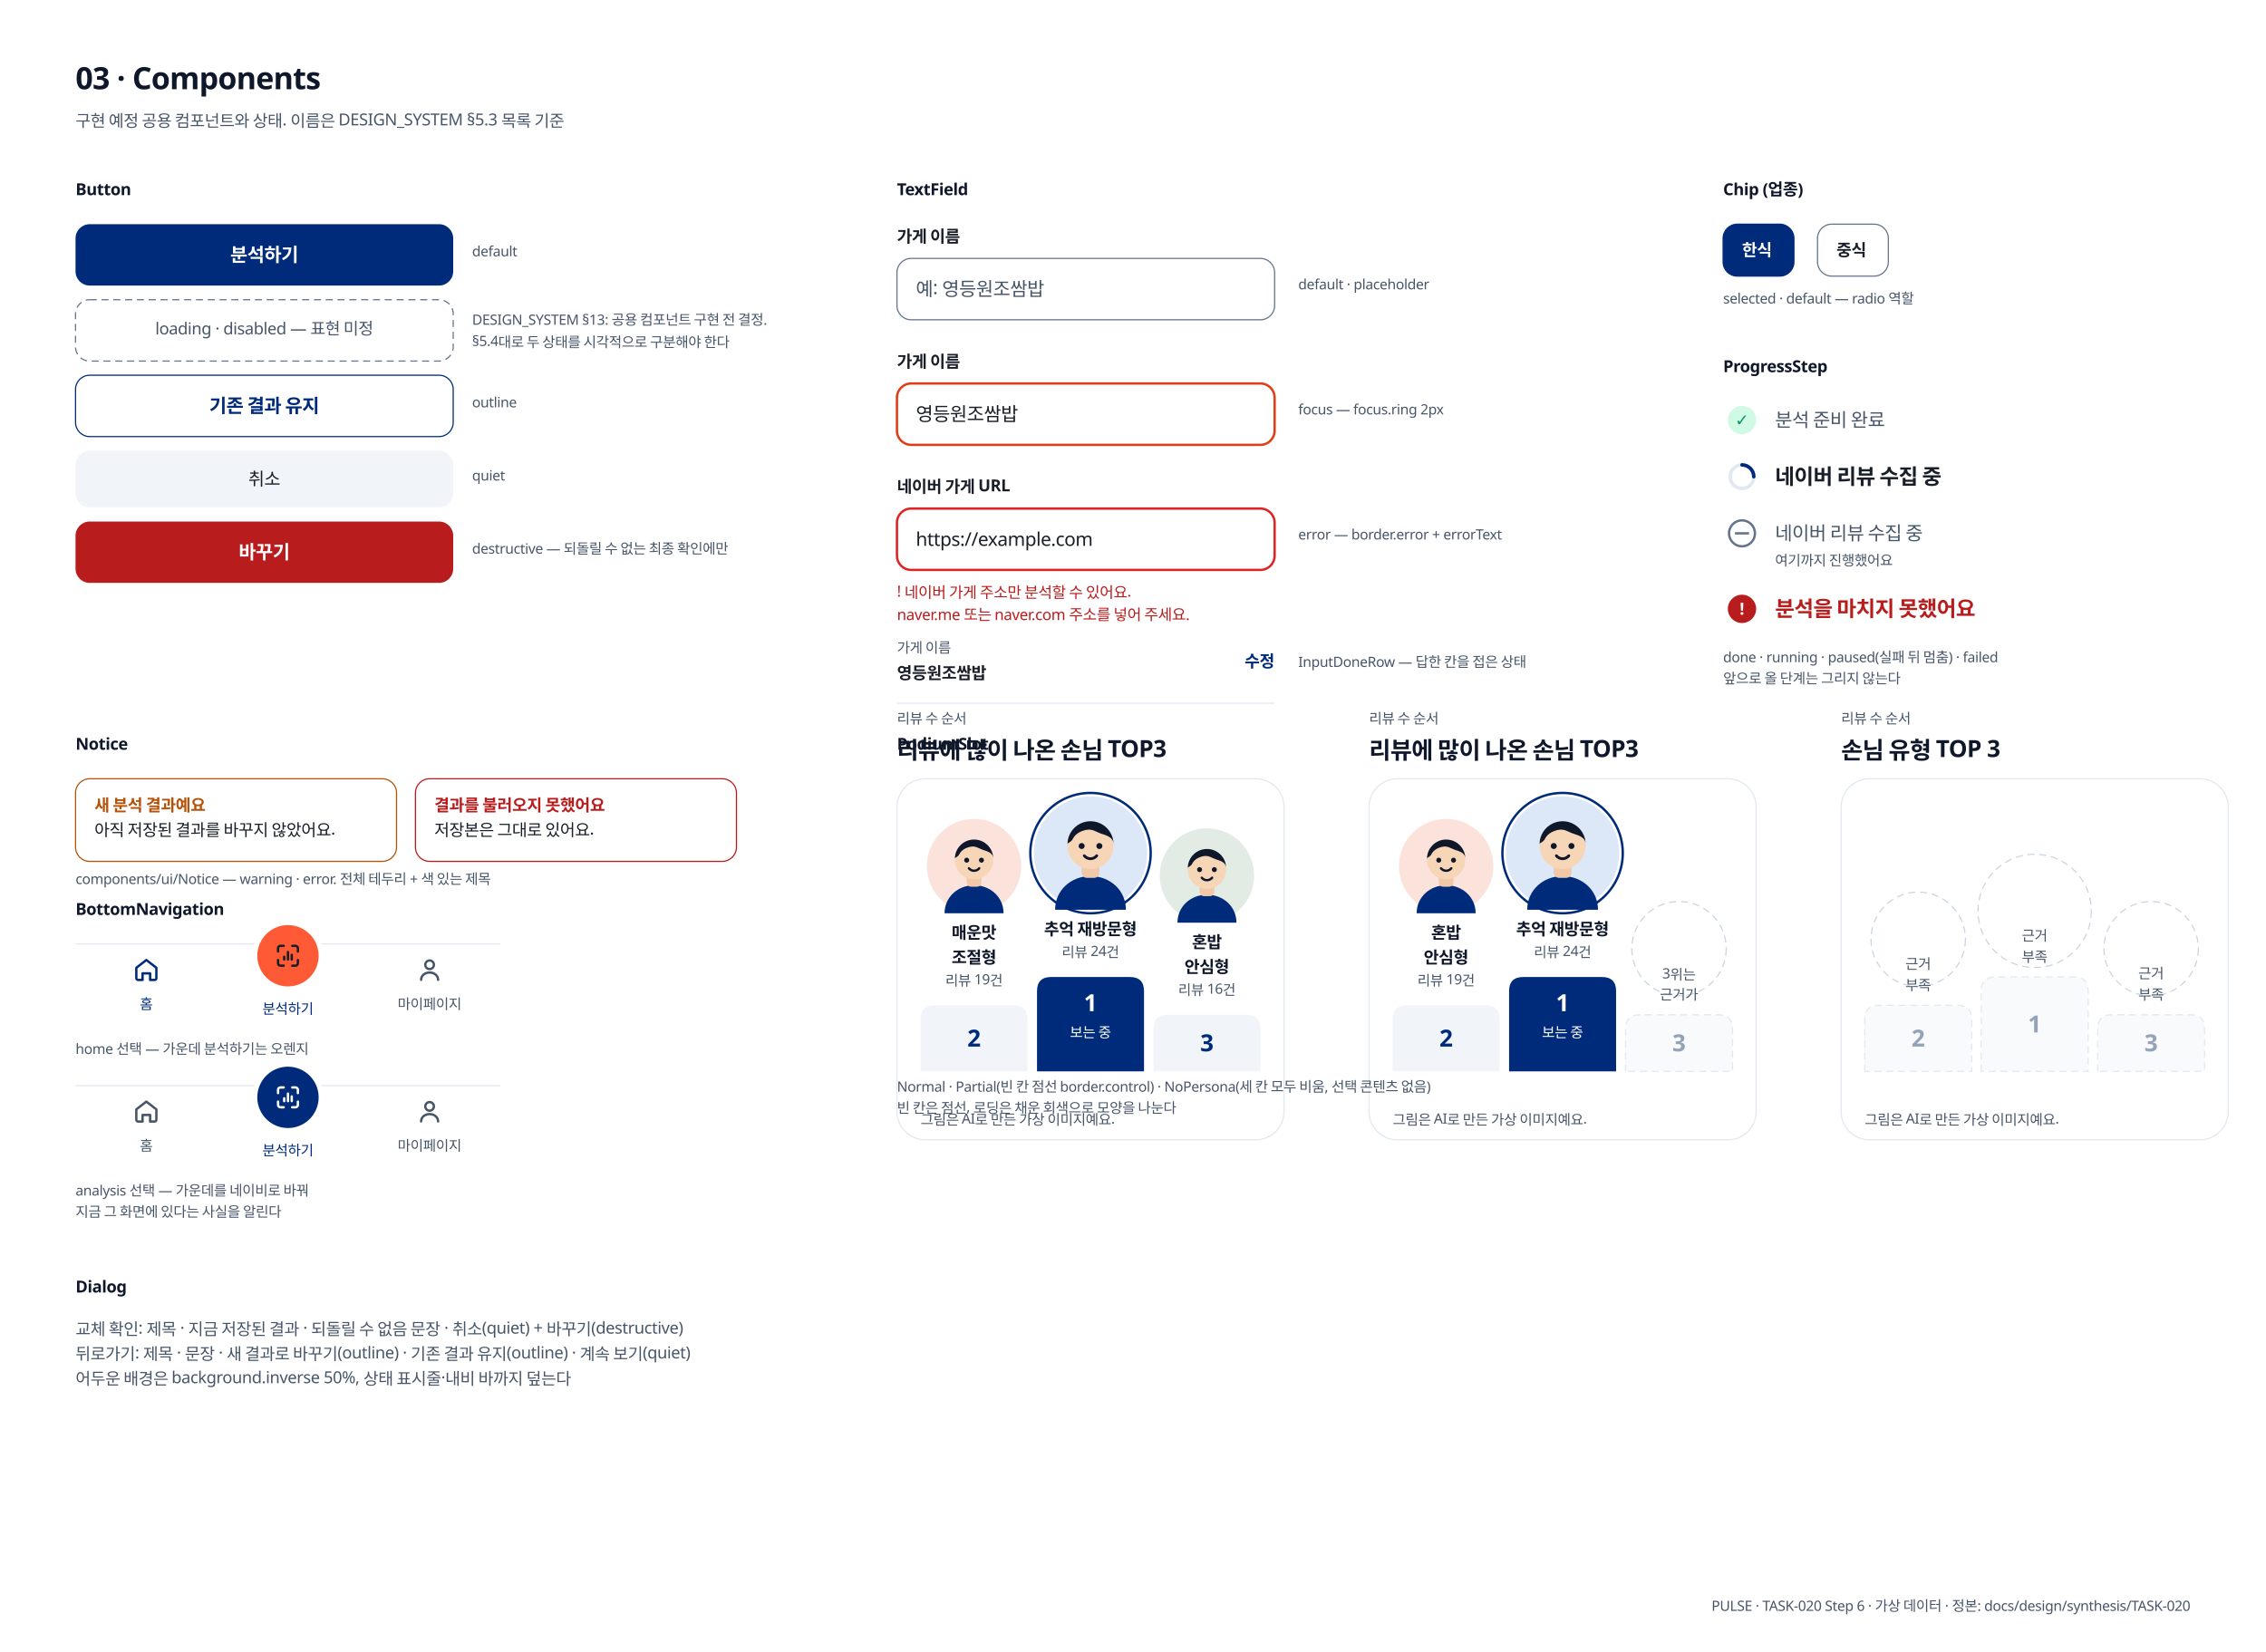
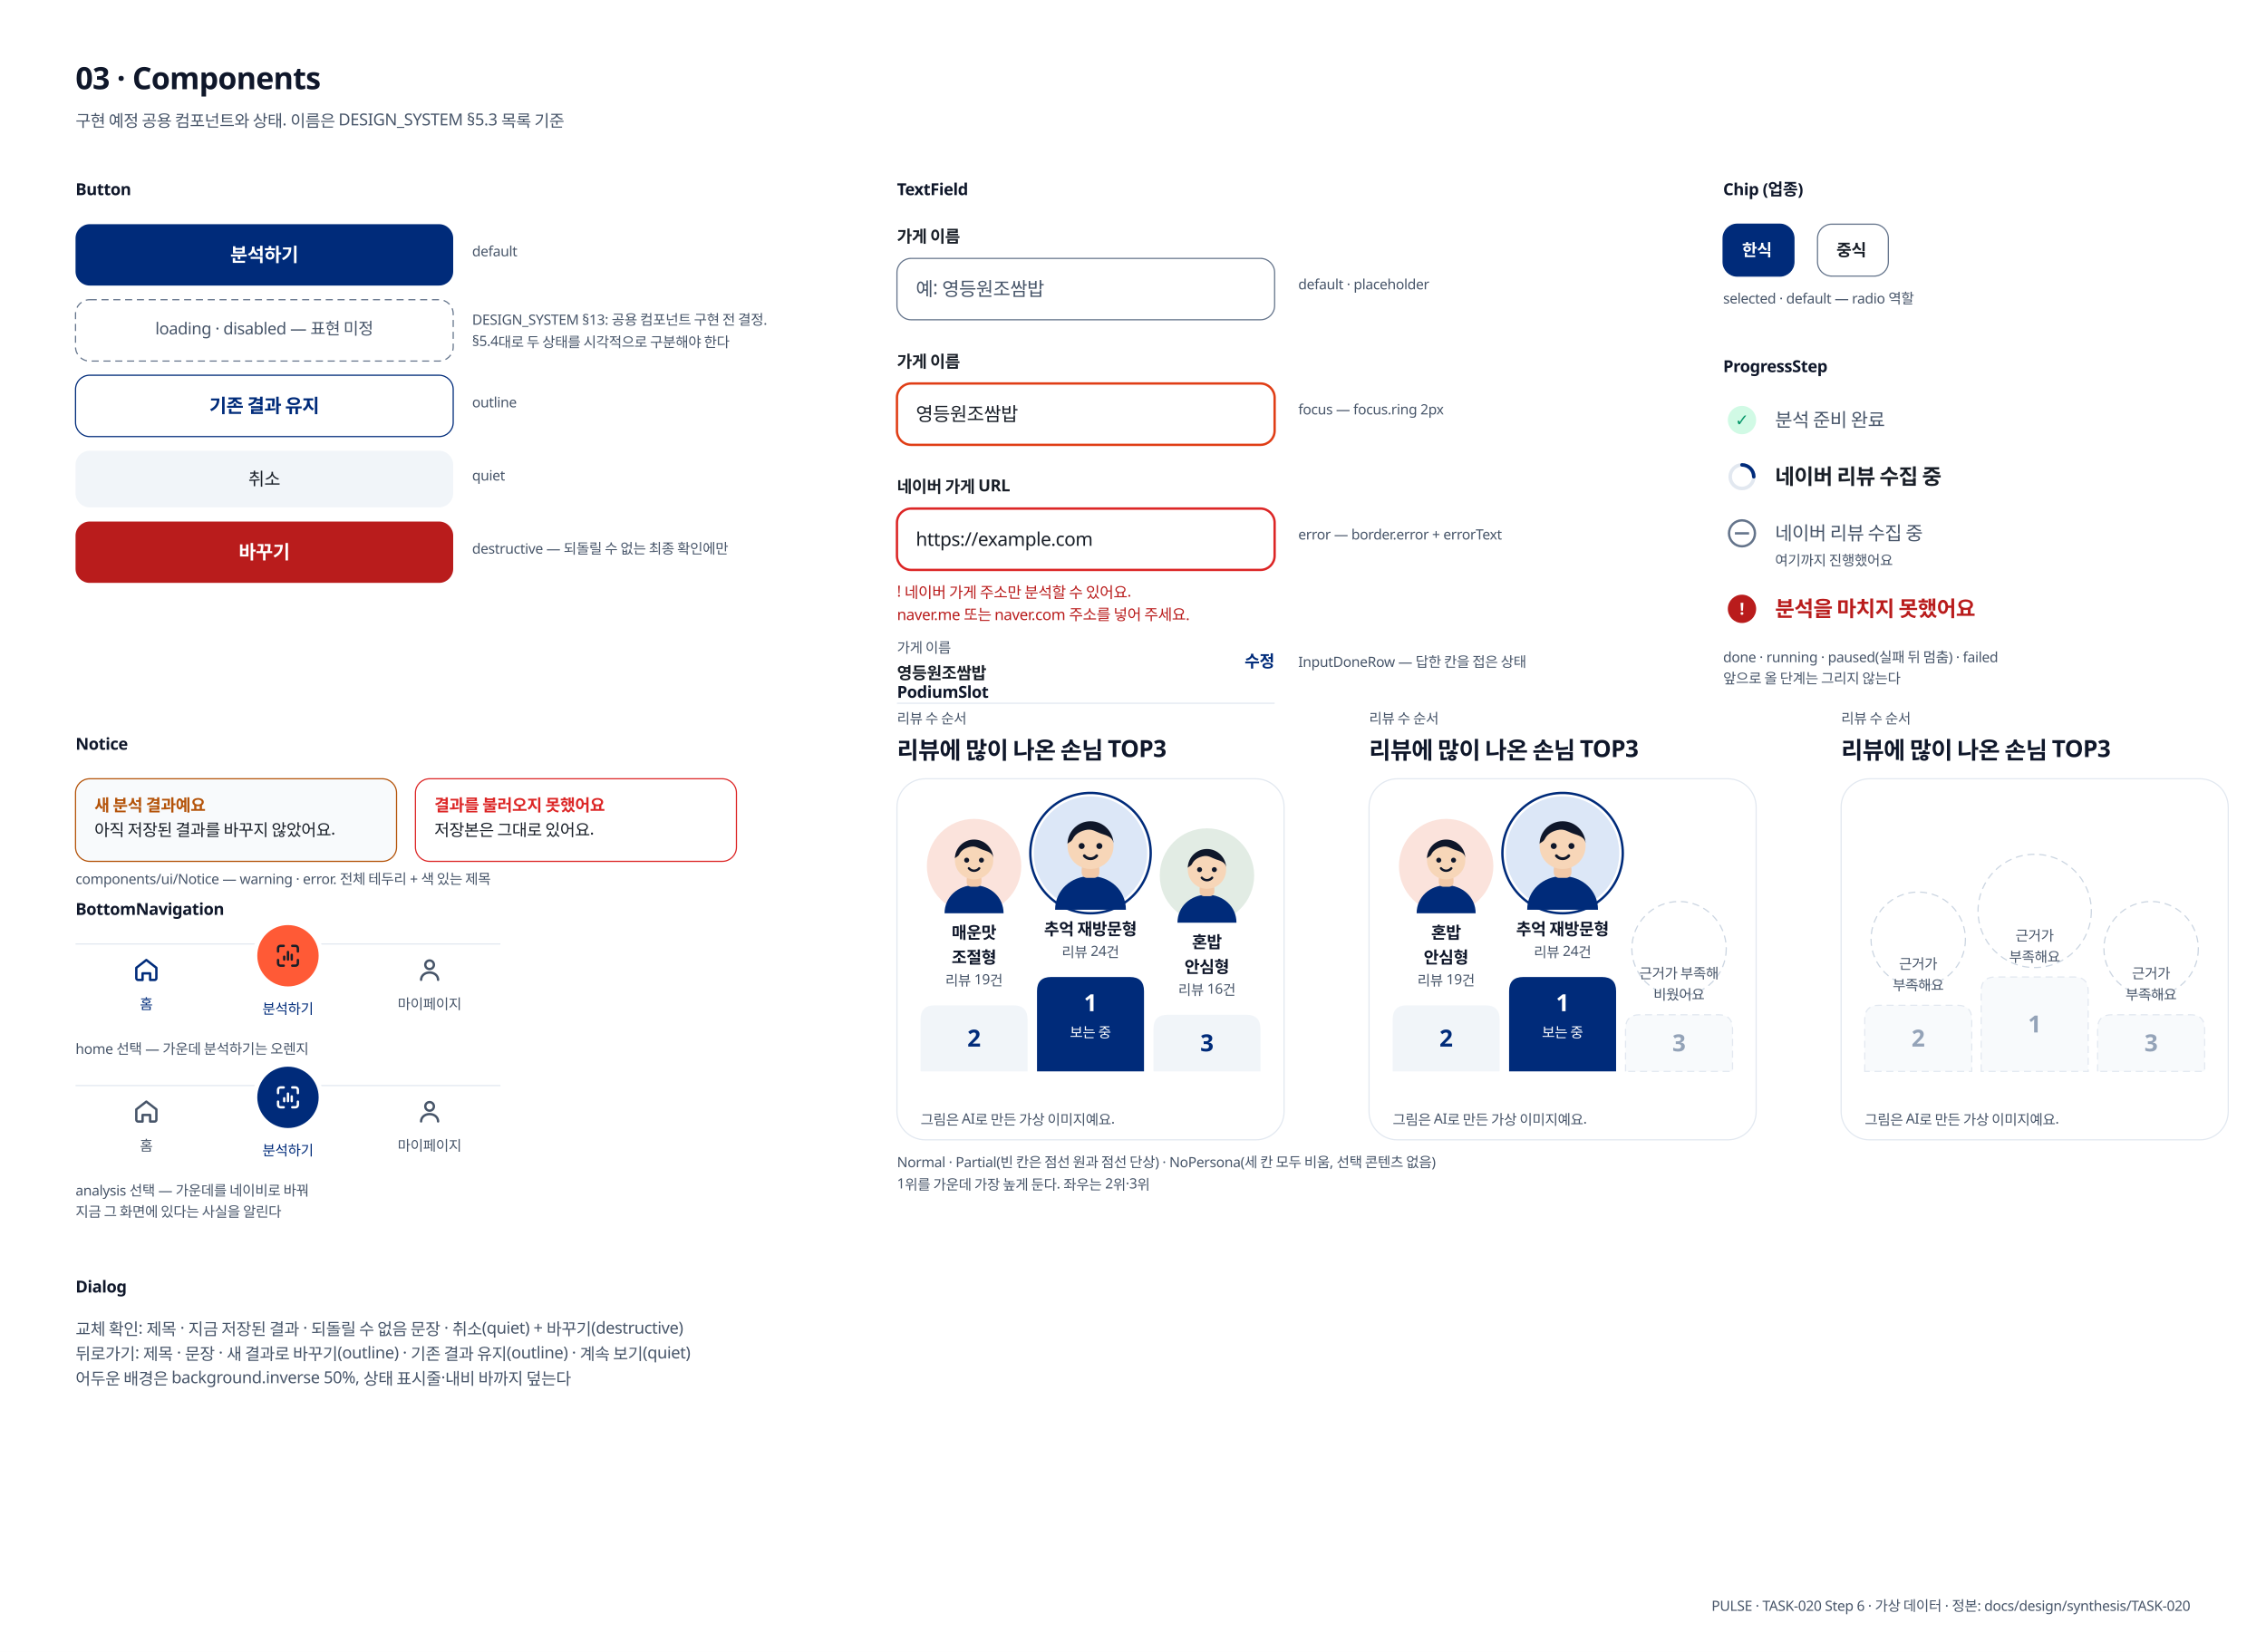
<svg xmlns="http://www.w3.org/2000/svg" width="1920" height="1400" viewBox="0 0 1920 1400">
  <rect x="0" y="0" width="1920" height="1400" rx="0" fill="#FFFFFF" />
  <text x="64" y="75.6" font-family="Pretendard" font-size="26" font-weight="600" letter-spacing="-0.52" fill="#0F172A" text-anchor="start">03 · Components</text>
  <text x="64" y="107.4" font-family="Pretendard" font-size="14" font-weight="400" letter-spacing="-0.28" fill="#475569" text-anchor="start">구현 예정 공용 컴포넌트와 상태. 이름은 DESIGN_SYSTEM §5.3 목록 기준</text>
  <text x="64" y="165.4" font-family="Pretendard" font-size="14" font-weight="700" letter-spacing="-0.28" fill="#0F172A" text-anchor="start">Button</text>
  <g id="Button/Primary/분석하기">
    <rect x="64" y="190" width="320" height="52" rx="12" fill="#002B7A" />
    <text x="224" y="221.6" font-family="Pretendard" font-size="16" font-weight="600" letter-spacing="-0.32" fill="#FFFFFF" text-anchor="middle">분석하기</text>
  </g>
  <text x="400" y="217.2" font-family="Pretendard" font-size="12" font-weight="400" letter-spacing="-0.24" fill="#475569" text-anchor="start">default</text>
  <rect x="64" y="254" width="320" height="52" rx="12" fill="none" stroke="#64748B" stroke-width="1" stroke-dasharray="6 4" />
  <text x="224" y="283.4" font-family="Pretendard" font-size="14" font-weight="400" letter-spacing="-0.28" fill="#475569" text-anchor="middle">loading · disabled — 표현 미정</text>
  <text x="400" y="275.2" font-family="Pretendard" font-size="12" font-weight="400" letter-spacing="-0.24" fill="#475569" text-anchor="start">DESIGN_SYSTEM §13: 공용 컴포넌트 구현 전 결정.</text>
  <text x="400" y="293.2" font-family="Pretendard" font-size="12" font-weight="400" letter-spacing="-0.24" fill="#475569" text-anchor="start">§5.4대로 두 상태를 시각적으로 구분해야 한다</text>
  <g id="Button/Outline/기존 결과 유지">
    <rect x="64" y="318" width="320" height="52" rx="12" fill="#FFFFFF" stroke="#002B7A" stroke-width="1" />
    <text x="224" y="349.6" font-family="Pretendard" font-size="16" font-weight="600" letter-spacing="-0.32" fill="#002B7A" text-anchor="middle">기존 결과 유지</text>
  </g>
  <text x="400" y="345.2" font-family="Pretendard" font-size="12" font-weight="400" letter-spacing="-0.24" fill="#475569" text-anchor="start">outline</text>
  <g id="Button/Quiet/취소">
    <rect x="64" y="382" width="320" height="48" rx="12" fill="#F1F5F9" />
    <text x="224" y="411.3" font-family="Pretendard" font-size="15" font-weight="500" letter-spacing="-0.3" fill="#191F28" text-anchor="middle">취소</text>
  </g>
  <text x="400" y="407.2" font-family="Pretendard" font-size="12" font-weight="400" letter-spacing="-0.24" fill="#475569" text-anchor="start">quiet</text>
  <g id="Button/Primary/바꾸기">
    <rect x="64" y="442" width="320" height="52" rx="12" fill="#B91C1C" />
    <text x="224" y="473.6" font-family="Pretendard" font-size="16" font-weight="600" letter-spacing="-0.32" fill="#FFFFFF" text-anchor="middle">바꾸기</text>
  </g>
  <text x="400" y="469.2" font-family="Pretendard" font-size="12" font-weight="400" letter-spacing="-0.24" fill="#475569" text-anchor="start">destructive — 되돌릴 수 없는 최종 확인에만</text>
  <text x="760" y="165.4" font-family="Pretendard" font-size="14" font-weight="700" letter-spacing="-0.28" fill="#0F172A" text-anchor="start">TextField</text>
  <g id="TextField/default/가게 이름">
    <text x="760" y="205.4" font-family="Pretendard" font-size="14" font-weight="600" letter-spacing="-0.28" fill="#191F28" text-anchor="start">가게 이름</text>
    <rect x="760" y="219" width="320" height="52" rx="12" fill="#FFFFFF" stroke="#64748B" stroke-width="1" />
    <text x="776" y="250.6" font-family="Pretendard" font-size="16" font-weight="400" letter-spacing="-0.32" fill="#475569" text-anchor="start">예: 영등원조쌈밥</text>
  </g>
  <text x="1100" y="245.2" font-family="Pretendard" font-size="12" font-weight="400" letter-spacing="-0.24" fill="#475569" text-anchor="start">default · placeholder</text>
  <g id="TextField/focus/가게 이름">
    <text x="760" y="311.4" font-family="Pretendard" font-size="14" font-weight="600" letter-spacing="-0.28" fill="#191F28" text-anchor="start">가게 이름</text>
    <rect x="760" y="325" width="320" height="52" rx="12" fill="#FFFFFF" stroke="#E03E16" stroke-width="2" />
    <text x="776" y="356.6" font-family="Pretendard" font-size="16" font-weight="400" letter-spacing="-0.32" fill="#191F28" text-anchor="start">영등원조쌈밥</text>
  </g>
  <text x="1100" y="351.2" font-family="Pretendard" font-size="12" font-weight="400" letter-spacing="-0.24" fill="#475569" text-anchor="start">focus — focus.ring 2px</text>
  <g id="TextField/error/네이버 가게 URL">
    <text x="760" y="417.4" font-family="Pretendard" font-size="14" font-weight="600" letter-spacing="-0.28" fill="#191F28" text-anchor="start">네이버 가게 URL</text>
    <rect x="760" y="431" width="320" height="52" rx="12" fill="#FFFFFF" stroke="#DC2626" stroke-width="2" />
    <text x="776" y="462.6" font-family="Pretendard" font-size="16" font-weight="400" letter-spacing="-0.32" fill="#191F28" text-anchor="start">https://example.com</text>
    <text x="760" y="505.6" font-family="Pretendard" font-size="13" font-weight="500" letter-spacing="-0.26" fill="#B91C1C" text-anchor="start">! 네이버 가게 주소만 분석할 수 있어요.</text>
    <text x="760" y="525.5" font-family="Pretendard" font-size="13" font-weight="500" letter-spacing="-0.26" fill="#B91C1C" text-anchor="start">   naver.me 또는 naver.com 주소를 넣어 주세요.</text>
  </g>
  <text x="1100" y="457.2" font-family="Pretendard" font-size="12" font-weight="400" letter-spacing="-0.24" fill="#475569" text-anchor="start">error — border.error + errorText</text>
  <g id="InputDoneRow/가게 이름">
    <text x="760" y="553.2" font-family="Pretendard" font-size="12" font-weight="400" letter-spacing="-0.24" fill="#475569" text-anchor="start">가게 이름</text>
    <text x="760" y="575.4" font-family="Pretendard" font-size="14" font-weight="700" letter-spacing="-0.28" fill="#191F28" text-anchor="start">영등원조쌈밥</text>
    <text x="1080" y="565.4" font-family="Pretendard" font-size="14" font-weight="600" letter-spacing="-0.28" fill="#002B7A" text-anchor="end">수정</text>
    <line x1="760" y1="596" x2="1080" y2="596" stroke="#E2E8F0" stroke-width="1" />
  </g>
  <text x="1100" y="565.2" font-family="Pretendard" font-size="12" font-weight="400" letter-spacing="-0.24" fill="#475569" text-anchor="start">InputDoneRow — 답한 칸을 접은 상태</text>
  <text x="1460" y="165.4" font-family="Pretendard" font-size="14" font-weight="700" letter-spacing="-0.28" fill="#0F172A" text-anchor="start">Chip (업종)</text>
  <g id="Chip/Selected/한식">
    <rect x="1460" y="190" width="60" height="44" rx="12" fill="#002B7A" stroke="#002B7A" stroke-width="1" />
    <text x="1476" y="216.9" font-family="Pretendard" font-size="14" font-weight="600" letter-spacing="-0.28" fill="#FFFFFF" text-anchor="start">한식</text>
  </g>
  <g id="Chip/Default/중식">
    <rect x="1540" y="190" width="60" height="44" rx="12" fill="#FFFFFF" stroke="#64748B" stroke-width="1" />
    <text x="1556" y="216.9" font-family="Pretendard" font-size="14" font-weight="600" letter-spacing="-0.28" fill="#191F28" text-anchor="start">중식</text>
  </g>
  <text x="1460" y="257.2" font-family="Pretendard" font-size="12" font-weight="400" letter-spacing="-0.24" fill="#475569" text-anchor="start">selected · default — radio 역할</text>
  <text x="1460" y="315.4" font-family="Pretendard" font-size="14" font-weight="700" letter-spacing="-0.28" fill="#0F172A" text-anchor="start">ProgressStep</text>
  <g id="ProgressStep/done">
    <circle cx="1476" cy="356" r="12" fill="#D1FAE5" />
    <text x="1476" y="360.9" font-family="Pretendard" font-size="14" font-weight="700" letter-spacing="-0.28" fill="#059669" text-anchor="middle">✓</text>
    <text x="1504" y="361.6" font-family="Pretendard" font-size="16" font-weight="400" letter-spacing="-0.32" fill="#475569" text-anchor="start">분석 준비 완료</text>
  </g>
  <g id="ProgressStep/running">
    <circle cx="1476" cy="404" r="10" fill="none" stroke="#E2E8F0" stroke-width="3" />
    <path d="M 1476 394 A 10 10 0 0 1 1486 404" fill="none" stroke="#002B7A" stroke-width="3" stroke-linecap="round" />
    <text x="1504" y="410.3" font-family="Pretendard" font-size="18" font-weight="700" letter-spacing="-0.36" fill="#191F28" text-anchor="start">네이버 리뷰 수집 중</text>
  </g>
  <g id="ProgressStep/paused">
    <circle cx="1476" cy="452" r="11" fill="none" stroke="#64748B" stroke-width="2" />
    <rect x="1470" y="451" width="12" height="2" rx="0" fill="#64748B" />
    <text x="1504" y="457.6" font-family="Pretendard" font-size="16" font-weight="400" letter-spacing="-0.32" fill="#475569" text-anchor="start">네이버 리뷰 수집 중</text>
    <text x="1504" y="479.2" font-family="Pretendard" font-size="12" font-weight="400" letter-spacing="-0.24" fill="#475569" text-anchor="start">여기까지 진행했어요</text>
  </g>
  <g id="ProgressStep/failed">
    <circle cx="1476" cy="516" r="12" fill="#B91C1C" />
    <text x="1476" y="520.9" font-family="Pretendard" font-size="14" font-weight="700" letter-spacing="-0.28" fill="#FFFFFF" text-anchor="middle">!</text>
    <text x="1504" y="522.3" font-family="Pretendard" font-size="18" font-weight="700" letter-spacing="-0.36" fill="#B91C1C" text-anchor="start">분석을 마치지 못했어요</text>
  </g>
  <text x="1460" y="561.2" font-family="Pretendard" font-size="12" font-weight="400" letter-spacing="-0.24" fill="#475569" text-anchor="start">done · running · paused(실패 뒤 멈춤) · failed</text>
  <text x="1460" y="579.2" font-family="Pretendard" font-size="12" font-weight="400" letter-spacing="-0.24" fill="#475569" text-anchor="start">앞으로 올 단계는 그리지 않는다</text>
  <text x="64" y="635.4" font-family="Pretendard" font-size="14" font-weight="700" letter-spacing="-0.28" fill="#0F172A" text-anchor="start">Notice</text>
  <g id="Notice/warning">
-     <rect x="64" y="660" width="272" height="70" rx="12" fill="#FFFFFF" stroke="#B45309" stroke-width="1" />
+     <rect x="64" y="660" width="272" height="70" rx="12" fill="#F8FAFC" stroke="#B45309" stroke-width="1" />
    <text x="80" y="687.4" font-family="Pretendard" font-size="14" font-weight="600" letter-spacing="-0.28" fill="#B45309" text-anchor="start">새 분석 결과예요</text>
    <text x="80" y="708.4" font-family="Pretendard" font-size="14" font-weight="400" letter-spacing="-0.28" fill="#191F28" text-anchor="start">아직 저장된 결과를 바꾸지 않았어요.</text>
  </g>
  <g id="Notice/error">
-     <rect x="352" y="660" width="272" height="70" rx="12" fill="#FFFFFF" stroke="#B91C1C" stroke-width="1" />
-     <text x="368" y="687.4" font-family="Pretendard" font-size="14" font-weight="600" letter-spacing="-0.28" fill="#B91C1C" text-anchor="start">결과를 불러오지 못했어요</text>
+     <rect x="352" y="660" width="272" height="70" rx="12" fill="#FFFFFF" stroke="#DC2626" stroke-width="1" />
+     <text x="368" y="687.4" font-family="Pretendard" font-size="14" font-weight="600" letter-spacing="-0.28" fill="#DC2626" text-anchor="start">결과를 불러오지 못했어요</text>
    <text x="368" y="708.4" font-family="Pretendard" font-size="14" font-weight="400" letter-spacing="-0.28" fill="#191F28" text-anchor="start">저장본은 그대로 있어요.</text>
  </g>
  <text x="64" y="749.2" font-family="Pretendard" font-size="12" font-weight="400" letter-spacing="-0.24" fill="#475569" text-anchor="start">components/ui/Notice — warning · error. 전체 테두리 + 색 있는 제목</text>
  <text x="64" y="775.4" font-family="Pretendard" font-size="14" font-weight="700" letter-spacing="-0.28" fill="#0F172A" text-anchor="start">BottomNavigation</text>
  <g id="BottomNavigation/home 2" transform="translate(64 72)">
    <g id="BottomNavigation/home">
      <rect x="0" y="728" width="360" height="72" rx="0" fill="#FFFFFF" />
      <line x1="0" y1="728" x2="360" y2="728" stroke="#E2E8F0" stroke-width="1" />
      <text x="60" y="783.2" font-family="Pretendard" font-size="12" font-weight="400" letter-spacing="-0.24" fill="#002B7A" text-anchor="middle">홈</text>
      <g transform="translate(48 738)">
        <path d="M3.5 10.2 12 3.6l8.5 6.6V19a1.5 1.5 0 0 1-1.5 1.5h-3.8v-5.6H8.8v5.6H5A1.5 1.5 0 0 1 3.5 19v-8.8Z" fill="none" stroke="#002B7A" stroke-width="2" stroke-linecap="round" stroke-linejoin="round" />
      </g>
      <circle cx="180" cy="738" r="28" fill="#FF5A36" stroke="#FFFFFF" stroke-width="4" />
      <g transform="translate(168 726)">
        <path d="M3.6 8.4V5.6a2 2 0 0 1 2-2h2.8M15.6 3.6h2.8a2 2 0 0 1 2 2v2.8M20.4 15.6v2.8a2 2 0 0 1-2 2h-2.8M8.4 20.4H5.6a2 2 0 0 1-2-2v-2.8" fill="none" stroke="#191F28" stroke-width="2" stroke-linecap="round" stroke-linejoin="round" />
        <path d="M8.8 15.2v-2.4M12 15.2V8.8M15.2 15.2v-4" fill="none" stroke="#191F28" stroke-width="2" stroke-linecap="round" stroke-linejoin="round" />
      </g>
      <text x="180" y="787.2" font-family="Pretendard" font-size="12" font-weight="400" letter-spacing="-0.24" fill="#002B7A" text-anchor="middle">분석하기</text>
      <g transform="translate(288 738)">
        <path d="M12 11.3a3.65 3.65 0 1 0 0-7.3 3.65 3.65 0 0 0 0 7.3Z" fill="none" stroke="#475569" stroke-width="2" stroke-linecap="round" stroke-linejoin="round" />
        <path d="M4.8 20.4c0-3.6 3.2-6.2 7.2-6.2s7.2 2.6 7.2 6.2" fill="none" stroke="#475569" stroke-width="2" stroke-linecap="round" stroke-linejoin="round" />
      </g>
      <text x="300" y="783.2" font-family="Pretendard" font-size="12" font-weight="400" letter-spacing="-0.24" fill="#475569" text-anchor="middle">마이페이지</text>
    </g>
  </g>
  <text x="64" y="893.2" font-family="Pretendard" font-size="12" font-weight="400" letter-spacing="-0.24" fill="#475569" text-anchor="start">home 선택 — 가운데 분석하기는 오렌지</text>
  <g id="BottomNavigation/analysis 2" transform="translate(64 192)">
    <g id="BottomNavigation/analysis">
      <rect x="0" y="728" width="360" height="72" rx="0" fill="#FFFFFF" />
      <line x1="0" y1="728" x2="360" y2="728" stroke="#E2E8F0" stroke-width="1" />
      <text x="60" y="783.2" font-family="Pretendard" font-size="12" font-weight="400" letter-spacing="-0.24" fill="#475569" text-anchor="middle">홈</text>
      <g transform="translate(48 738)">
        <path d="M3.5 10.2 12 3.6l8.5 6.6V19a1.5 1.5 0 0 1-1.5 1.5h-3.8v-5.6H8.8v5.6H5A1.5 1.5 0 0 1 3.5 19v-8.8Z" fill="none" stroke="#475569" stroke-width="2" stroke-linecap="round" stroke-linejoin="round" />
      </g>
      <circle cx="180" cy="738" r="28" fill="#002B7A" stroke="#FFFFFF" stroke-width="4" />
      <g transform="translate(168 726)">
        <path d="M3.6 8.4V5.6a2 2 0 0 1 2-2h2.8M15.6 3.6h2.8a2 2 0 0 1 2 2v2.8M20.4 15.6v2.8a2 2 0 0 1-2 2h-2.8M8.4 20.4H5.6a2 2 0 0 1-2-2v-2.8" fill="none" stroke="#FFFFFF" stroke-width="2" stroke-linecap="round" stroke-linejoin="round" />
        <path d="M8.8 15.2v-2.4M12 15.2V8.8M15.2 15.2v-4" fill="none" stroke="#FFFFFF" stroke-width="2" stroke-linecap="round" stroke-linejoin="round" />
      </g>
      <text x="180" y="787.2" font-family="Pretendard" font-size="12" font-weight="400" letter-spacing="-0.24" fill="#002B7A" text-anchor="middle">분석하기</text>
      <g transform="translate(288 738)">
        <path d="M12 11.3a3.65 3.65 0 1 0 0-7.3 3.65 3.65 0 0 0 0 7.3Z" fill="none" stroke="#475569" stroke-width="2" stroke-linecap="round" stroke-linejoin="round" />
        <path d="M4.8 20.4c0-3.6 3.2-6.2 7.2-6.2s7.2 2.6 7.2 6.2" fill="none" stroke="#475569" stroke-width="2" stroke-linecap="round" stroke-linejoin="round" />
      </g>
      <text x="300" y="783.2" font-family="Pretendard" font-size="12" font-weight="400" letter-spacing="-0.24" fill="#475569" text-anchor="middle">마이페이지</text>
    </g>
  </g>
  <text x="64" y="1013.2" font-family="Pretendard" font-size="12" font-weight="400" letter-spacing="-0.24" fill="#475569" text-anchor="start">analysis 선택 — 가운데를 네이비로 바꿔</text>
  <text x="64" y="1031.2" font-family="Pretendard" font-size="12" font-weight="400" letter-spacing="-0.24" fill="#475569" text-anchor="start">지금 그 화면에 있다는 사실을 알린다</text>
-   <text x="760" y="635.4" font-family="Pretendard" font-size="14" font-weight="700" letter-spacing="-0.28" fill="#0F172A" text-anchor="start">PodiumSlot</text>
+   <text x="760" y="591.4" font-family="Pretendard" font-size="14" font-weight="700" letter-spacing="-0.28" fill="#0F172A" text-anchor="start">PodiumSlot</text>
  <g id="Podium/Normal" transform="translate(744 660)">
    <g id="Podium">
      <text x="16" y="-46.8" font-family="Pretendard" font-size="12" font-weight="400" letter-spacing="-0.24" fill="#475569" text-anchor="start">리뷰 수 순서</text>
      <text x="16" y="-17.0" font-family="Pretendard" font-size="20" font-weight="600" letter-spacing="-0.4" fill="#0F172A" text-anchor="start">리뷰에 많이 나온 손님 TOP3</text>
      <rect x="16" y="0" width="328" height="306" rx="24" fill="#FFFFFF" stroke="#E2E8F0" stroke-width="1" />
      <g id="PodiumSlot/Runner">
        <g transform="translate(41.33333 34) scale(1.25)">
          <circle cx="32" cy="32" r="32" fill="#FBE3DC" />
          <path d="M12 64c0-11 9-19 20-19s20 8 20 19H12Z" fill="#002B7A" />
          <rect x="27" y="38" width="10" height="8" rx="3" fill="#F2C9A8" />
          <circle cx="32" cy="28" r="13" fill="#F7D6B8" />
          <path d="M19 27a13 13 0 0 1 26 0c0-4-4-5-7-6-3-1-5-3-9-2s-6 3-7 5-3 2-3 3Z" fill="#0F172A" />
          <circle cx="27" cy="28" r="1.7" fill="#0F172A" />
          <circle cx="37" cy="28" r="1.7" fill="#0F172A" />
          <path d="M28.5 33.5a4.5 4.5 0 0 0 7 0" fill="none" stroke="#0F172A" stroke-width="1.6" stroke-linecap="round" />
        </g>
        <text x="81.333" y="135.4" font-family="Pretendard" font-size="14" font-weight="600" letter-spacing="-0.28" fill="#0F172A" text-anchor="middle">매운맛</text>
        <text x="81.333" y="156.4" font-family="Pretendard" font-size="14" font-weight="600" letter-spacing="-0.28" fill="#0F172A" text-anchor="middle">조절형</text>
        <text x="81.333" y="175.2" font-family="Pretendard" font-size="12" font-weight="400" letter-spacing="-0.24" fill="#475569" text-anchor="middle">리뷰 19건</text>
        <path d="M 36 248 L 36 204 Q 36 192 48 192 L 114.667 192 Q 126.667 192 126.667 204 L 126.667 248 Z" fill="#F1F5F9" />
        <text x="81.333" y="227.0" font-family="Pretendard" font-size="20" font-weight="600" letter-spacing="-0.4" fill="#002B7A" text-anchor="middle">2</text>
      </g>
      <g id="PodiumSlot/First">
        <g transform="translate(132 15) scale(1.5)">
          <circle cx="32" cy="32" r="32" fill="#DCE7F7" />
          <path d="M12 64c0-11 9-19 20-19s20 8 20 19H12Z" fill="#002B7A" />
          <rect x="27" y="38" width="10" height="8" rx="3" fill="#F2C9A8" />
          <circle cx="32" cy="28" r="13" fill="#F7D6B8" />
          <path d="M19 27a13 13 0 0 1 26 0c0-4-4-5-7-6-3-1-5-3-9-2s-6 3-7 5-3 2-3 3Z" fill="#0F172A" />
          <circle cx="27" cy="28" r="1.7" fill="#0F172A" />
          <circle cx="37" cy="28" r="1.7" fill="#0F172A" />
          <path d="M28.5 33.5a4.5 4.5 0 0 0 7 0" fill="none" stroke="#0F172A" stroke-width="1.6" stroke-linecap="round" />
        </g>
        <circle cx="180" cy="63" r="51" fill="none" stroke="#002B7A" stroke-width="2" />
        <text x="180" y="132.4" font-family="Pretendard" font-size="14" font-weight="600" letter-spacing="-0.28" fill="#0F172A" text-anchor="middle">추억 재방문형</text>
        <text x="180" y="151.2" font-family="Pretendard" font-size="12" font-weight="400" letter-spacing="-0.24" fill="#475569" text-anchor="middle">리뷰 24건</text>
        <path d="M 134.667 248 L 134.667 180 Q 134.667 168 146.667 168 L 213.333 168 Q 225.333 168 225.333 180 L 225.333 248 Z" fill="#002B7A" />
        <text x="180" y="197.0" font-family="Pretendard" font-size="20" font-weight="600" letter-spacing="-0.4" fill="#FFFFFF" text-anchor="middle">1</text>
        <text x="180" y="219.2" font-family="Pretendard" font-size="12" font-weight="400" letter-spacing="-0.24" fill="#FFFFFF" text-anchor="middle">보는 중</text>
      </g>
      <g id="PodiumSlot/Runner 2">
        <g transform="translate(238.6667 42) scale(1.25)">
          <circle cx="32" cy="32" r="32" fill="#E2ECE4" />
          <path d="M12 64c0-11 9-19 20-19s20 8 20 19H12Z" fill="#002B7A" />
          <rect x="27" y="38" width="10" height="8" rx="3" fill="#F2C9A8" />
          <circle cx="32" cy="28" r="13" fill="#F7D6B8" />
          <path d="M19 27a13 13 0 0 1 26 0c0-4-4-5-7-6-3-1-5-3-9-2s-6 3-7 5-3 2-3 3Z" fill="#0F172A" />
          <circle cx="27" cy="28" r="1.7" fill="#0F172A" />
          <circle cx="37" cy="28" r="1.7" fill="#0F172A" />
          <path d="M28.5 33.5a4.5 4.5 0 0 0 7 0" fill="none" stroke="#0F172A" stroke-width="1.6" stroke-linecap="round" />
        </g>
        <text x="278.667" y="143.4" font-family="Pretendard" font-size="14" font-weight="600" letter-spacing="-0.28" fill="#0F172A" text-anchor="middle">혼밥</text>
        <text x="278.667" y="164.4" font-family="Pretendard" font-size="14" font-weight="600" letter-spacing="-0.28" fill="#0F172A" text-anchor="middle">안심형</text>
        <text x="278.667" y="183.2" font-family="Pretendard" font-size="12" font-weight="400" letter-spacing="-0.24" fill="#475569" text-anchor="middle">리뷰 16건</text>
        <path d="M 233.333 248 L 233.333 212 Q 233.333 200 245.333 200 L 312 200 Q 324 200 324 212 L 324 248 Z" fill="#F1F5F9" />
        <text x="278.667" y="231.0" font-family="Pretendard" font-size="20" font-weight="600" letter-spacing="-0.4" fill="#002B7A" text-anchor="middle">3</text>
      </g>
      <text x="36" y="293.2" font-family="Pretendard" font-size="12" font-weight="400" letter-spacing="-0.24" fill="#475569" text-anchor="start">그림은 AI로 만든 가상 이미지예요.</text>
    </g>
  </g>
  <g id="Podium/Partial" transform="translate(1144 660)">
    <g id="Podium 2">
      <text x="16" y="-46.8" font-family="Pretendard" font-size="12" font-weight="400" letter-spacing="-0.24" fill="#475569" text-anchor="start">리뷰 수 순서</text>
      <text x="16" y="-17.0" font-family="Pretendard" font-size="20" font-weight="600" letter-spacing="-0.4" fill="#0F172A" text-anchor="start">리뷰에 많이 나온 손님 TOP3</text>
      <rect x="16" y="0" width="328" height="306" rx="24" fill="#FFFFFF" stroke="#E2E8F0" stroke-width="1" />
      <g id="PodiumSlot/Runner 3">
        <g transform="translate(41.33333 34) scale(1.25)">
          <circle cx="32" cy="32" r="32" fill="#FBE3DC" />
          <path d="M12 64c0-11 9-19 20-19s20 8 20 19H12Z" fill="#002B7A" />
          <rect x="27" y="38" width="10" height="8" rx="3" fill="#F2C9A8" />
          <circle cx="32" cy="28" r="13" fill="#F7D6B8" />
          <path d="M19 27a13 13 0 0 1 26 0c0-4-4-5-7-6-3-1-5-3-9-2s-6 3-7 5-3 2-3 3Z" fill="#0F172A" />
          <circle cx="27" cy="28" r="1.7" fill="#0F172A" />
          <circle cx="37" cy="28" r="1.7" fill="#0F172A" />
          <path d="M28.5 33.5a4.5 4.5 0 0 0 7 0" fill="none" stroke="#0F172A" stroke-width="1.6" stroke-linecap="round" />
        </g>
        <text x="81.333" y="135.4" font-family="Pretendard" font-size="14" font-weight="600" letter-spacing="-0.28" fill="#0F172A" text-anchor="middle">혼밥</text>
        <text x="81.333" y="156.4" font-family="Pretendard" font-size="14" font-weight="600" letter-spacing="-0.28" fill="#0F172A" text-anchor="middle">안심형</text>
        <text x="81.333" y="175.2" font-family="Pretendard" font-size="12" font-weight="400" letter-spacing="-0.24" fill="#475569" text-anchor="middle">리뷰 19건</text>
        <path d="M 36 248 L 36 204 Q 36 192 48 192 L 114.667 192 Q 126.667 192 126.667 204 L 126.667 248 Z" fill="#F1F5F9" />
        <text x="81.333" y="227.0" font-family="Pretendard" font-size="20" font-weight="600" letter-spacing="-0.4" fill="#002B7A" text-anchor="middle">2</text>
      </g>
      <g id="PodiumSlot/First 2">
        <g transform="translate(132 15) scale(1.5)">
          <circle cx="32" cy="32" r="32" fill="#DCE7F7" />
          <path d="M12 64c0-11 9-19 20-19s20 8 20 19H12Z" fill="#002B7A" />
          <rect x="27" y="38" width="10" height="8" rx="3" fill="#F2C9A8" />
          <circle cx="32" cy="28" r="13" fill="#F7D6B8" />
          <path d="M19 27a13 13 0 0 1 26 0c0-4-4-5-7-6-3-1-5-3-9-2s-6 3-7 5-3 2-3 3Z" fill="#0F172A" />
          <circle cx="27" cy="28" r="1.7" fill="#0F172A" />
          <circle cx="37" cy="28" r="1.7" fill="#0F172A" />
          <path d="M28.5 33.5a4.5 4.5 0 0 0 7 0" fill="none" stroke="#0F172A" stroke-width="1.6" stroke-linecap="round" />
        </g>
        <circle cx="180" cy="63" r="51" fill="none" stroke="#002B7A" stroke-width="2" />
        <text x="180" y="132.4" font-family="Pretendard" font-size="14" font-weight="600" letter-spacing="-0.28" fill="#0F172A" text-anchor="middle">추억 재방문형</text>
        <text x="180" y="151.2" font-family="Pretendard" font-size="12" font-weight="400" letter-spacing="-0.24" fill="#475569" text-anchor="middle">리뷰 24건</text>
        <path d="M 134.667 248 L 134.667 180 Q 134.667 168 146.667 168 L 213.333 168 Q 225.333 168 225.333 180 L 225.333 248 Z" fill="#002B7A" />
        <text x="180" y="197.0" font-family="Pretendard" font-size="20" font-weight="600" letter-spacing="-0.4" fill="#FFFFFF" text-anchor="middle">1</text>
        <text x="180" y="219.2" font-family="Pretendard" font-size="12" font-weight="400" letter-spacing="-0.24" fill="#FFFFFF" text-anchor="middle">보는 중</text>
      </g>
      <g id="PodiumSlot/Empty">
        <circle cx="278.667" cy="144" r="40" fill="none" stroke="#CBD5E1" stroke-width="1" stroke-dasharray="6 4" />
-         <text x="278.667" y="169.2" font-family="Pretendard" font-size="12" font-weight="400" letter-spacing="-0.24" fill="#475569" text-anchor="middle">3위는</text>
-         <text x="278.667" y="187.2" font-family="Pretendard" font-size="12" font-weight="400" letter-spacing="-0.24" fill="#475569" text-anchor="middle">근거가</text>
+         <text x="278.667" y="169.2" font-family="Pretendard" font-size="12" font-weight="400" letter-spacing="-0.24" fill="#475569" text-anchor="middle">근거가 부족해</text>
+         <text x="278.667" y="187.2" font-family="Pretendard" font-size="12" font-weight="400" letter-spacing="-0.24" fill="#475569" text-anchor="middle">비웠어요</text>
        <path d="M 233.333 248 L 233.333 212 Q 233.333 200 245.333 200 L 312 200 Q 324 200 324 212 L 324 248 Z" fill="#F8FAFC" stroke="#E2E8F0" stroke-width="1" stroke-dasharray="6 4" />
        <text x="278.667" y="231.0" font-family="Pretendard" font-size="20" font-weight="600" letter-spacing="-0.4" fill="#94A3B8" text-anchor="middle">3</text>
      </g>
      <text x="36" y="293.2" font-family="Pretendard" font-size="12" font-weight="400" letter-spacing="-0.24" fill="#475569" text-anchor="start">그림은 AI로 만든 가상 이미지예요.</text>
    </g>
  </g>
  <g id="Podium/NoPersona" transform="translate(1544 660)">
    <g id="Podium 3">
      <text x="16" y="-46.8" font-family="Pretendard" font-size="12" font-weight="400" letter-spacing="-0.24" fill="#475569" text-anchor="start">리뷰 수 순서</text>
-       <text x="16" y="-17.0" font-family="Pretendard" font-size="20" font-weight="600" letter-spacing="-0.4" fill="#0F172A" text-anchor="start">손님 유형 TOP 3</text>
+       <text x="16" y="-17.0" font-family="Pretendard" font-size="20" font-weight="600" letter-spacing="-0.4" fill="#0F172A" text-anchor="start">리뷰에 많이 나온 손님 TOP3</text>
      <rect x="16" y="0" width="328" height="306" rx="24" fill="#FFFFFF" stroke="#E2E8F0" stroke-width="1" />
      <g id="PodiumSlot/Empty 2">
        <circle cx="81.333" cy="136" r="40" fill="none" stroke="#CBD5E1" stroke-width="1" stroke-dasharray="6 4" />
-         <text x="81.333" y="161.2" font-family="Pretendard" font-size="12" font-weight="400" letter-spacing="-0.24" fill="#475569" text-anchor="middle">근거</text>
-         <text x="81.333" y="179.2" font-family="Pretendard" font-size="12" font-weight="400" letter-spacing="-0.24" fill="#475569" text-anchor="middle">부족</text>
+         <text x="81.333" y="161.2" font-family="Pretendard" font-size="12" font-weight="400" letter-spacing="-0.24" fill="#475569" text-anchor="middle">근거가</text>
+         <text x="81.333" y="179.2" font-family="Pretendard" font-size="12" font-weight="400" letter-spacing="-0.24" fill="#475569" text-anchor="middle">부족해요</text>
        <path d="M 36 248 L 36 204 Q 36 192 48 192 L 114.667 192 Q 126.667 192 126.667 204 L 126.667 248 Z" fill="#F8FAFC" stroke="#E2E8F0" stroke-width="1" stroke-dasharray="6 4" />
        <text x="81.333" y="227.0" font-family="Pretendard" font-size="20" font-weight="600" letter-spacing="-0.4" fill="#94A3B8" text-anchor="middle">2</text>
      </g>
      <g id="PodiumSlot/Empty 3">
        <circle cx="180" cy="112" r="48" fill="none" stroke="#CBD5E1" stroke-width="1" stroke-dasharray="6 4" />
-         <text x="180" y="137.2" font-family="Pretendard" font-size="12" font-weight="400" letter-spacing="-0.24" fill="#475569" text-anchor="middle">근거</text>
-         <text x="180" y="155.2" font-family="Pretendard" font-size="12" font-weight="400" letter-spacing="-0.24" fill="#475569" text-anchor="middle">부족</text>
+         <text x="180" y="137.2" font-family="Pretendard" font-size="12" font-weight="400" letter-spacing="-0.24" fill="#475569" text-anchor="middle">근거가</text>
+         <text x="180" y="155.2" font-family="Pretendard" font-size="12" font-weight="400" letter-spacing="-0.24" fill="#475569" text-anchor="middle">부족해요</text>
        <path d="M 134.667 248 L 134.667 180 Q 134.667 168 146.667 168 L 213.333 168 Q 225.333 168 225.333 180 L 225.333 248 Z" fill="#F8FAFC" stroke="#E2E8F0" stroke-width="1" stroke-dasharray="6 4" />
        <text x="180" y="215.0" font-family="Pretendard" font-size="20" font-weight="600" letter-spacing="-0.4" fill="#94A3B8" text-anchor="middle">1</text>
      </g>
      <g id="PodiumSlot/Empty 4">
        <circle cx="278.667" cy="144" r="40" fill="none" stroke="#CBD5E1" stroke-width="1" stroke-dasharray="6 4" />
-         <text x="278.667" y="169.2" font-family="Pretendard" font-size="12" font-weight="400" letter-spacing="-0.24" fill="#475569" text-anchor="middle">근거</text>
-         <text x="278.667" y="187.2" font-family="Pretendard" font-size="12" font-weight="400" letter-spacing="-0.24" fill="#475569" text-anchor="middle">부족</text>
+         <text x="278.667" y="169.2" font-family="Pretendard" font-size="12" font-weight="400" letter-spacing="-0.24" fill="#475569" text-anchor="middle">근거가</text>
+         <text x="278.667" y="187.2" font-family="Pretendard" font-size="12" font-weight="400" letter-spacing="-0.24" fill="#475569" text-anchor="middle">부족해요</text>
        <path d="M 233.333 248 L 233.333 212 Q 233.333 200 245.333 200 L 312 200 Q 324 200 324 212 L 324 248 Z" fill="#F8FAFC" stroke="#E2E8F0" stroke-width="1" stroke-dasharray="6 4" />
        <text x="278.667" y="231.0" font-family="Pretendard" font-size="20" font-weight="600" letter-spacing="-0.4" fill="#94A3B8" text-anchor="middle">3</text>
      </g>
      <text x="36" y="293.2" font-family="Pretendard" font-size="12" font-weight="400" letter-spacing="-0.24" fill="#475569" text-anchor="start">그림은 AI로 만든 가상 이미지예요.</text>
    </g>
  </g>
-   <text x="760" y="925.2" font-family="Pretendard" font-size="12" font-weight="400" letter-spacing="-0.24" fill="#475569" text-anchor="start">Normal · Partial(빈 칸 점선 border.control) · NoPersona(세 칸 모두 비움, 선택 콘텐츠 없음)</text>
-   <text x="760" y="943.2" font-family="Pretendard" font-size="12" font-weight="400" letter-spacing="-0.24" fill="#475569" text-anchor="start">빈 칸은 점선, 로딩은 채운 회색으로 모양을 나눈다</text>
+   <text x="760" y="989.2" font-family="Pretendard" font-size="12" font-weight="400" letter-spacing="-0.24" fill="#475569" text-anchor="start">Normal · Partial(빈 칸은 점선 원과 점선 단상) · NoPersona(세 칸 모두 비움, 선택 콘텐츠 없음)</text>
+   <text x="760" y="1007.2" font-family="Pretendard" font-size="12" font-weight="400" letter-spacing="-0.24" fill="#475569" text-anchor="start">1위를 가운데 가장 높게 둔다. 좌우는 2위·3위</text>
  <text x="64" y="1095.4" font-family="Pretendard" font-size="14" font-weight="700" letter-spacing="-0.28" fill="#0F172A" text-anchor="start">Dialog</text>
  <text x="64" y="1131.4" font-family="Pretendard" font-size="14" font-weight="400" letter-spacing="-0.28" fill="#475569" text-anchor="start">교체 확인: 제목 · 지금 저장된 결과 · 되돌릴 수 없음 문장 · 취소(quiet) + 바꾸기(destructive)</text>
  <text x="64" y="1152.4" font-family="Pretendard" font-size="14" font-weight="400" letter-spacing="-0.28" fill="#475569" text-anchor="start">뒤로가기: 제목 · 문장 · 새 결과로 바꾸기(outline) · 기존 결과 유지(outline) · 계속 보기(quiet)</text>
  <text x="64" y="1173.4" font-family="Pretendard" font-size="14" font-weight="400" letter-spacing="-0.28" fill="#475569" text-anchor="start">어두운 배경은 background.inverse 50%, 상태 표시줄·내비 바까지 덮는다</text>
  <text x="1856" y="1365.2" font-family="Pretendard" font-size="12" font-weight="400" letter-spacing="-0.24" fill="#475569" text-anchor="end">PULSE · TASK-020 Step 6 · 가상 데이터 · 정본: docs/design/synthesis/TASK-020</text>
</svg>
